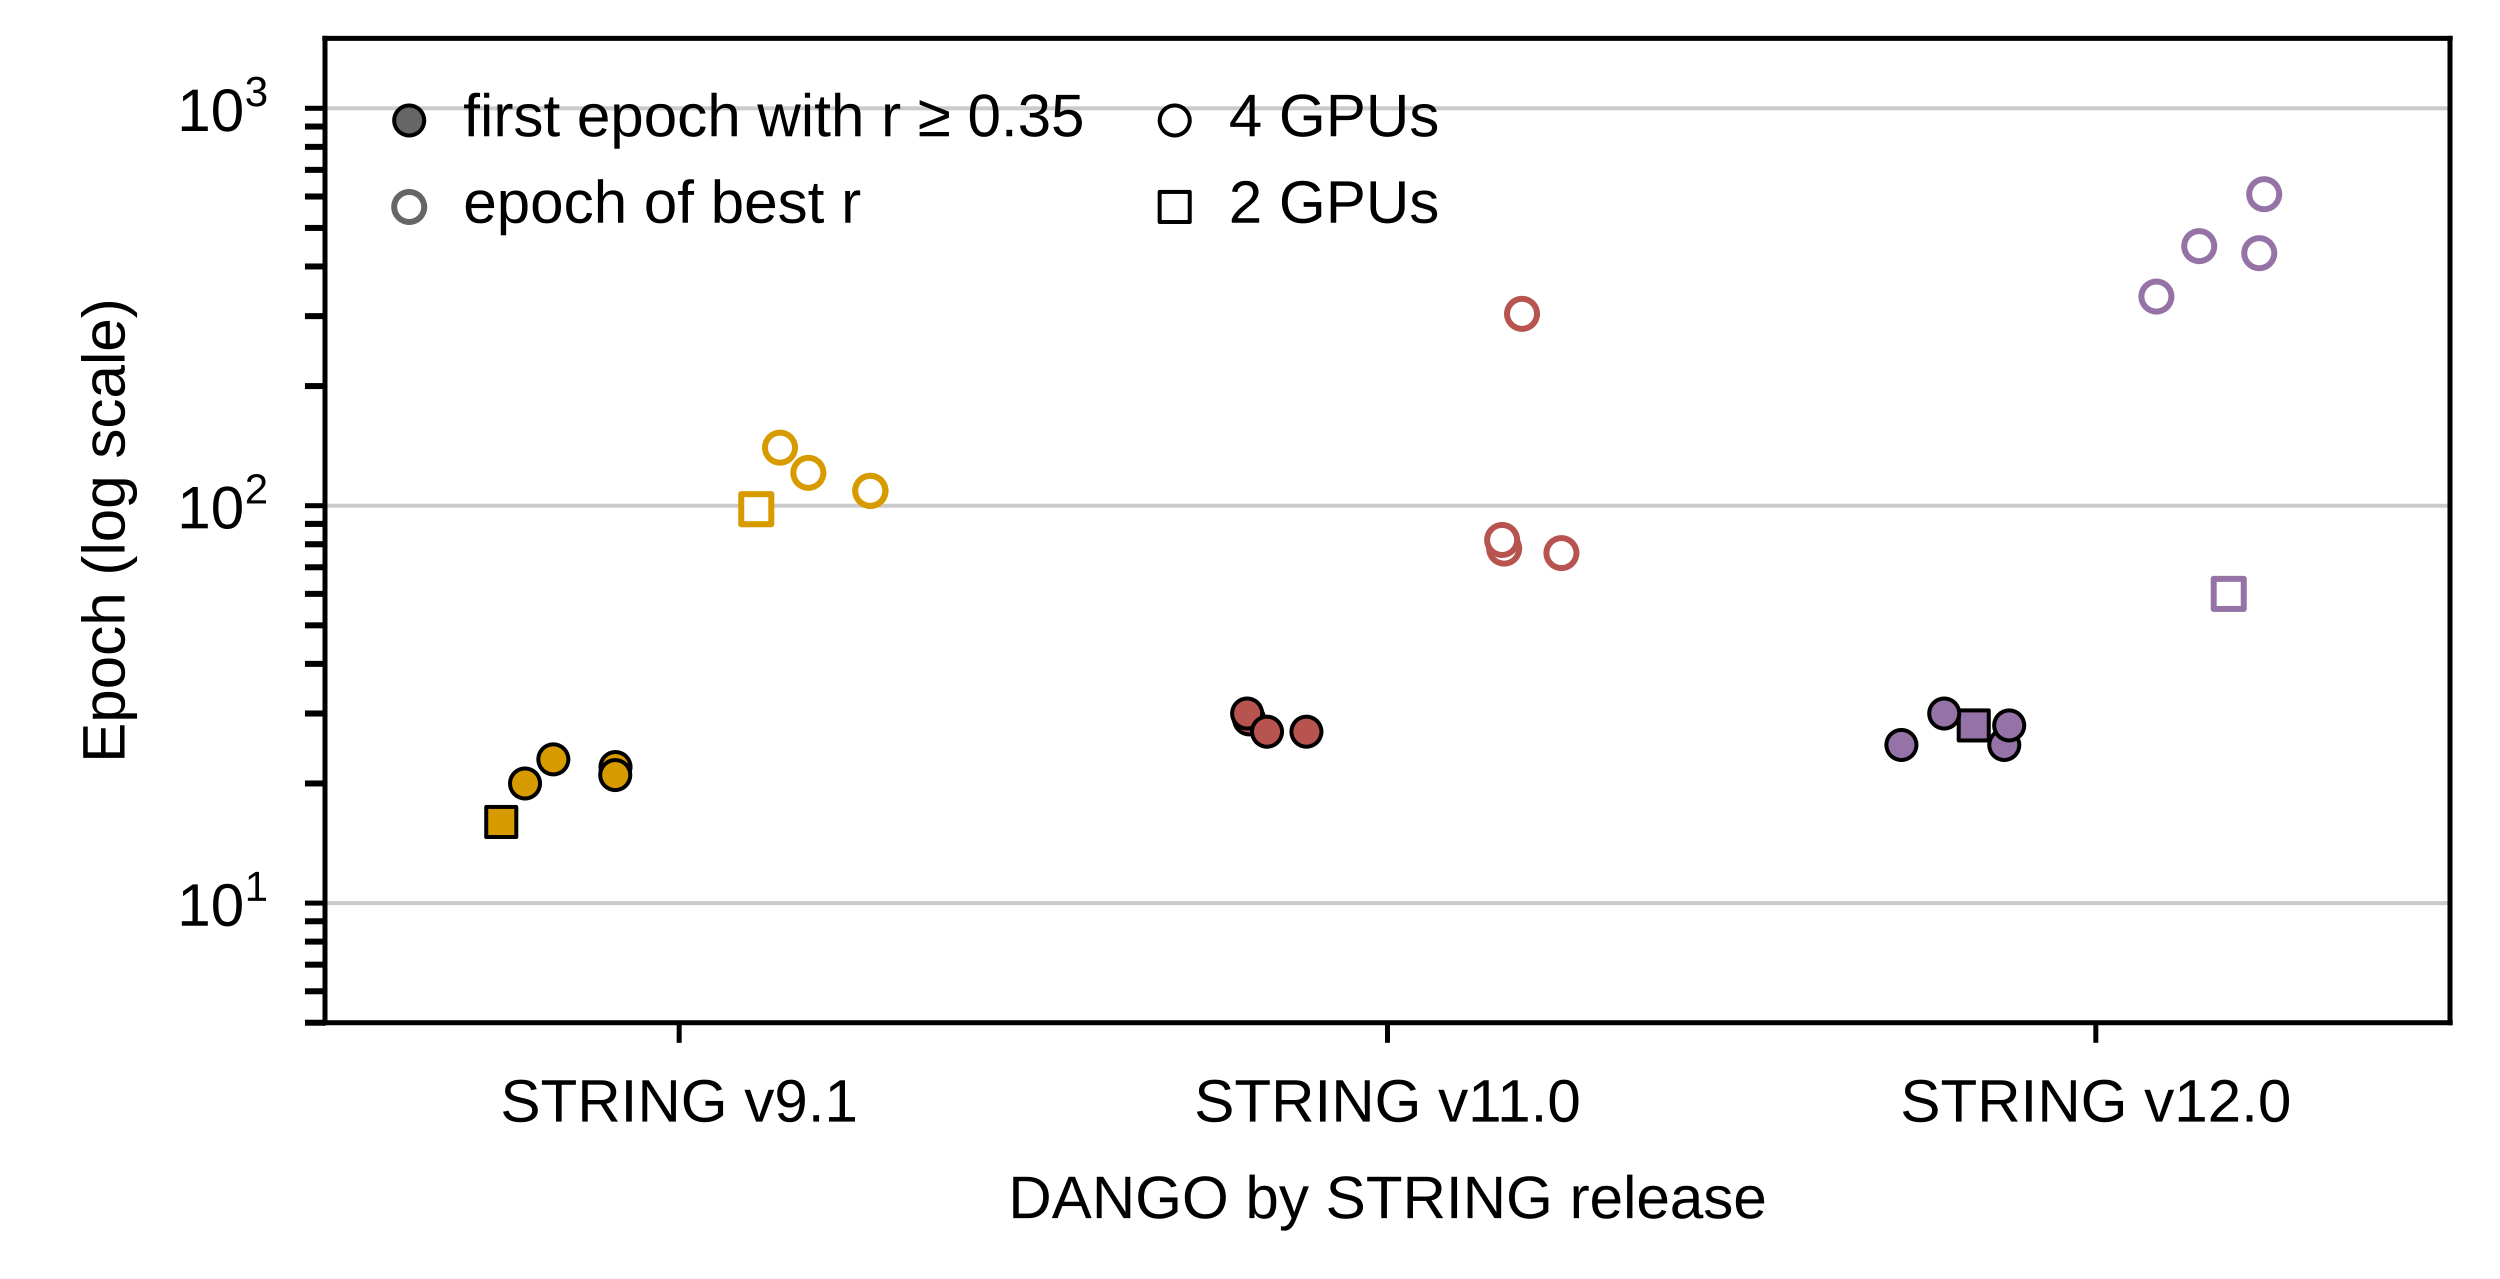
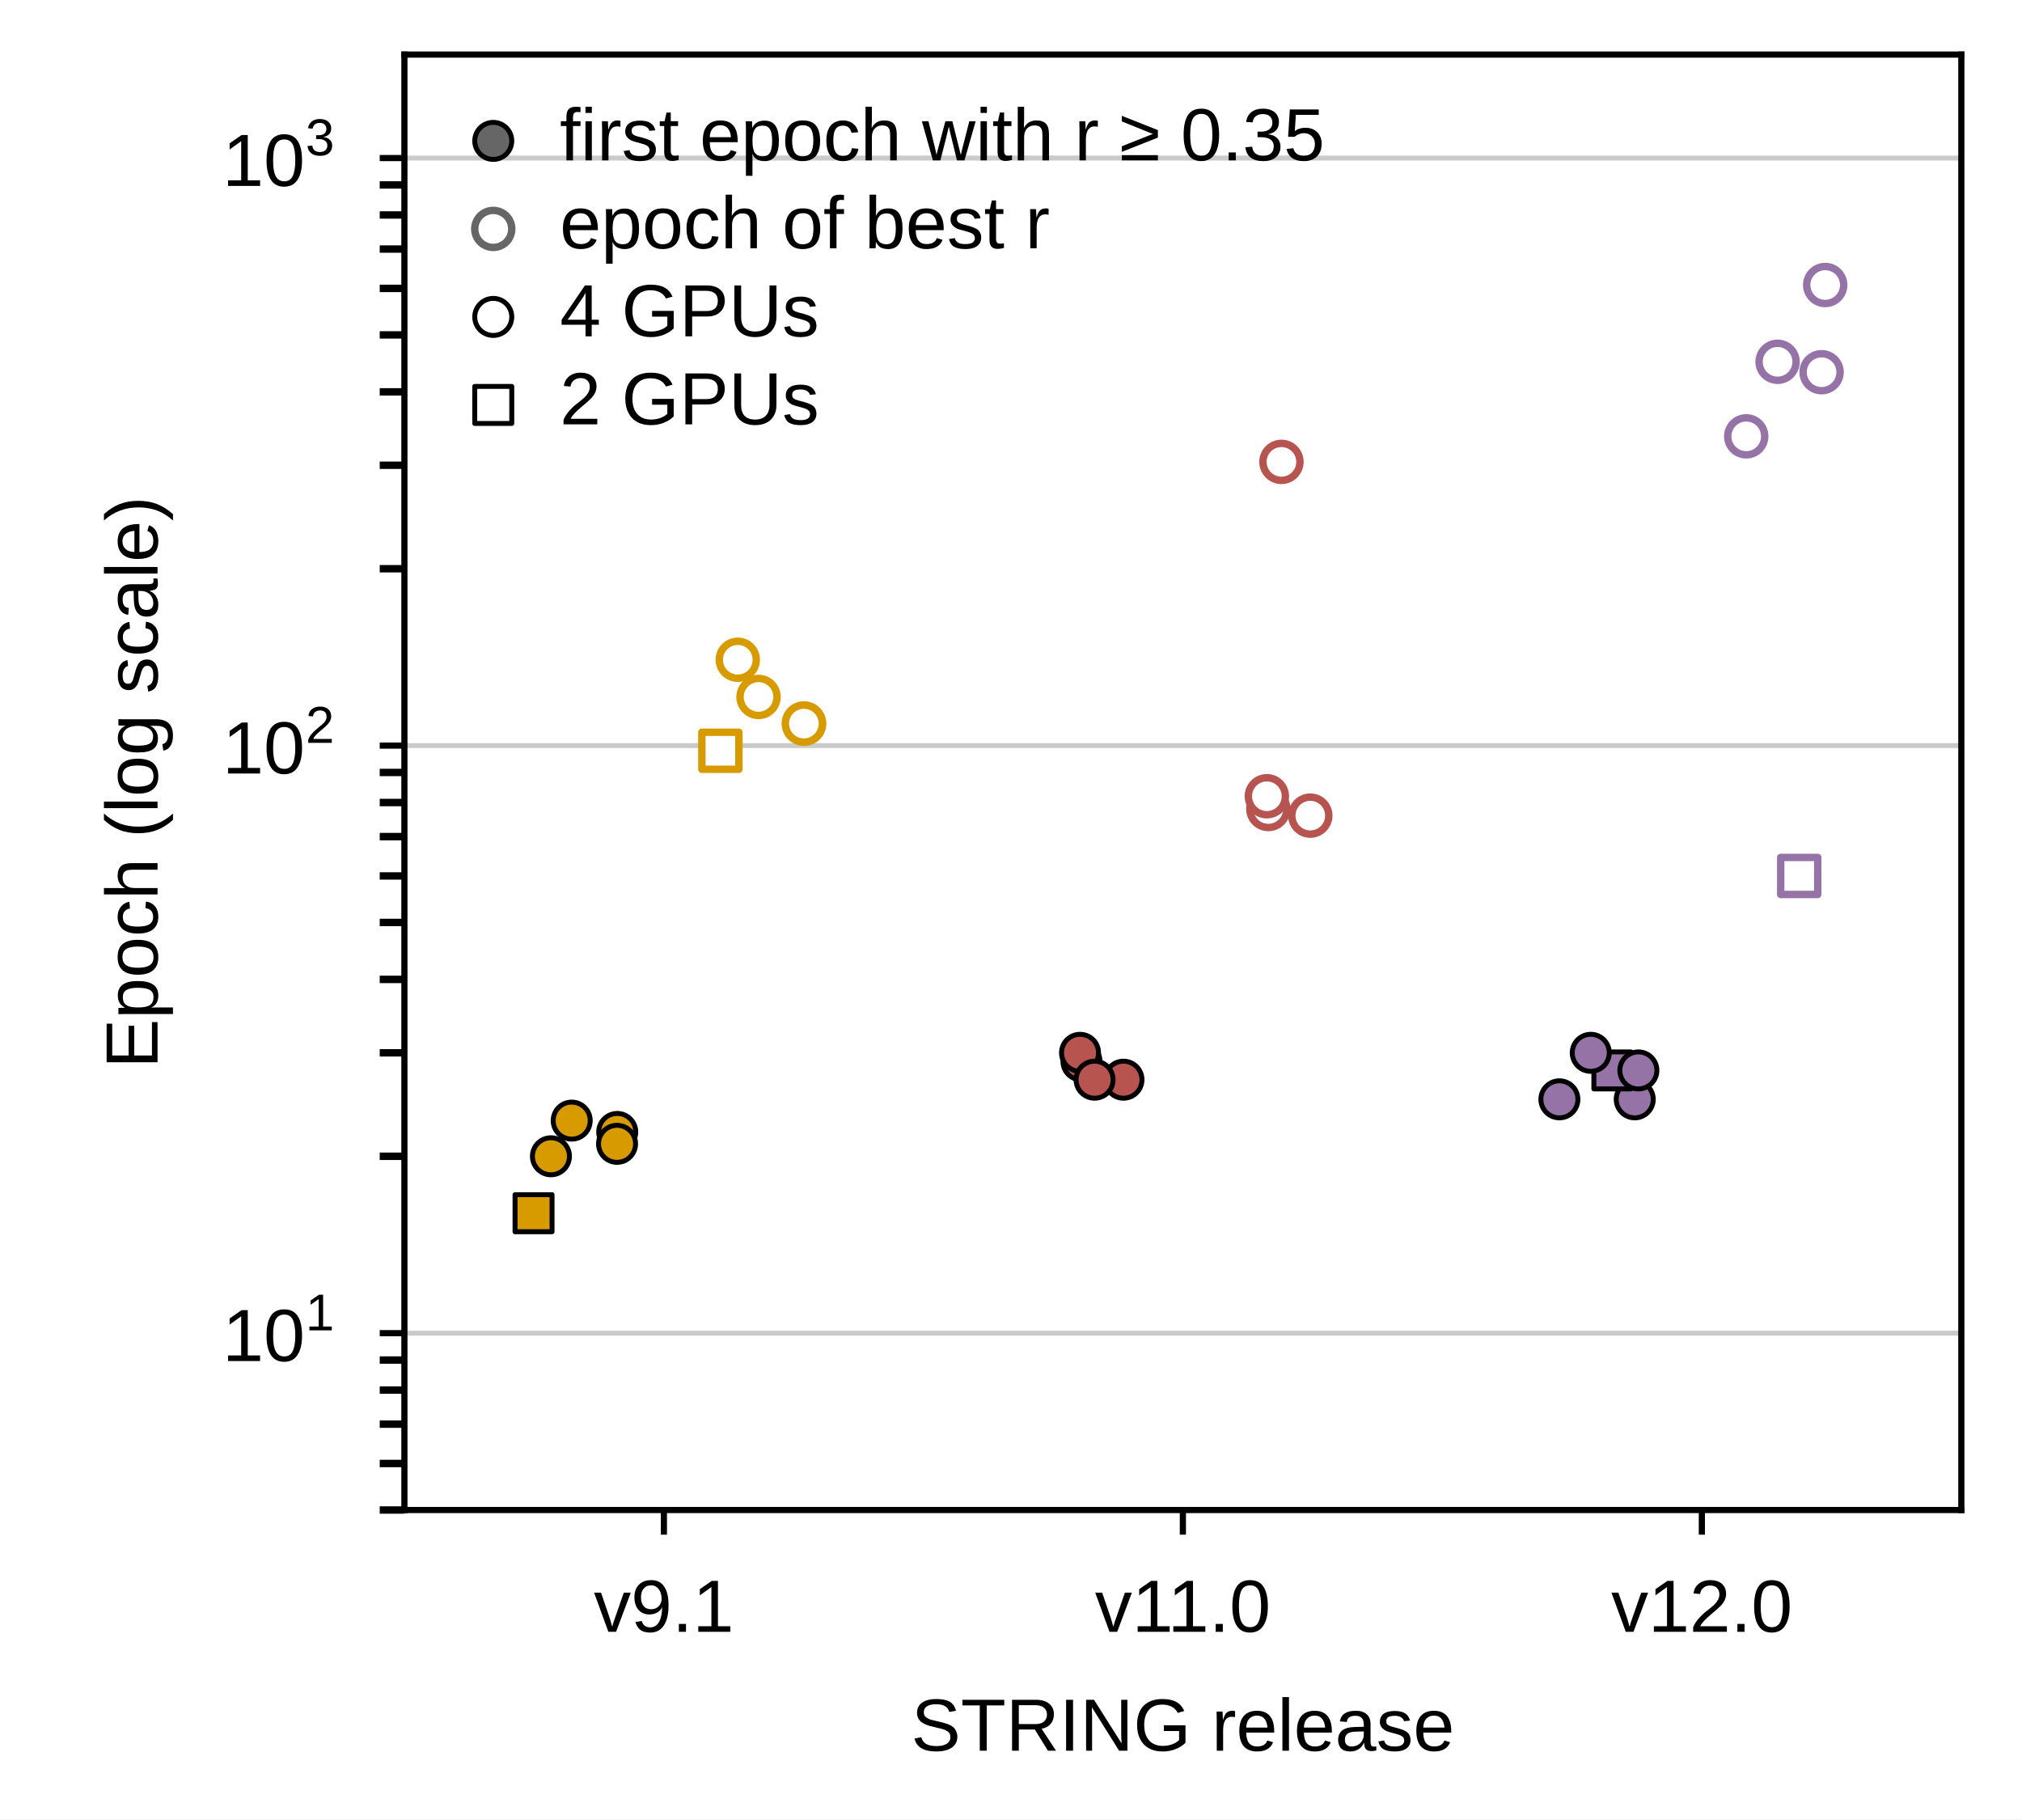
- <svg xmlns="http://www.w3.org/2000/svg" xmlns:xlink="http://www.w3.org/1999/xlink" width="346.457" height="177.165" viewBox="0 0 346.457 177.165" version="1.1">
+ <svg xmlns="http://www.w3.org/2000/svg" xmlns:xlink="http://www.w3.org/1999/xlink" width="227.559" height="204.724" viewBox="0 0 227.559 204.724" version="1.1">
  <g transform="scale(1.388889)">
    <defs>
      <style type="text/css">*{stroke-linejoin: round; stroke-linecap: butt}</style>
    </defs>
    <g id="figure_1">
      <g id="patch_1">
-         <path d="M 0 127.559  L 249.449 127.559  L 249.449 0  L 0 0  z " style="fill: #ffffff" />
+         <path d="M 0 147.402  L 163.843 147.402  L 163.843 0  L 0 0  z " style="fill: #ffffff" />
      </g>
      <g id="axes_1">
        <g id="patch_2">
-           <path d="M 32.428 102.047  L 244.46 102.047  L 244.46 3.827  L 32.428 3.827  z " style="fill: #ffffff" />
+           <path d="M 32.769 122.343  L 158.927 122.343  L 158.927 4.422  L 32.769 4.422  z " style="fill: #ffffff" />
        </g>
        <g id="matplotlib.axis_1">
          <g id="xtick_1">
            <g id="line2d_1">
              <defs>
                <path id="m4112ef853a" d="M 0 0  L 0 2  " style="stroke: #000000; stroke-width: 0.5" />
              </defs>
              <g>
-                 <use xlink:href="#m4112ef853a" x="67.767" y="102.047" style="stroke: #000000; stroke-width: 0.5" />
+                 <use xlink:href="#m4112ef853a" x="53.795" y="122.343" style="stroke: #000000; stroke-width: 0.5" />
              </g>
            </g>
            <g id="text_1">
-               <text style="font-size: 6px; font-family: 'Arial', 'Helvetica', 'DejaVu Sans', sans-serif; text-anchor: middle" x="67.767" y="111.915" transform="rotate(-0 67.76693 111.9154)">STRING v9.1</text>
+               <text style="font-size: 6px; font-family: 'Arial', 'Helvetica', 'DejaVu Sans', sans-serif; text-anchor: middle" x="53.795" y="132.211" transform="rotate(-0 53.79496 132.2115)">v9.1</text>
            </g>
          </g>
          <g id="xtick_2">
            <g id="line2d_2">
              <g>
-                 <use xlink:href="#m4112ef853a" x="138.444" y="102.047" style="stroke: #000000; stroke-width: 0.5" />
+                 <use xlink:href="#m4112ef853a" x="95.848" y="122.343" style="stroke: #000000; stroke-width: 0.5" />
              </g>
            </g>
            <g id="text_2">
-               <text style="font-size: 6px; font-family: 'Arial', 'Helvetica', 'DejaVu Sans', sans-serif; text-anchor: middle" x="138.444" y="111.915" transform="rotate(-0 138.4441 111.9154)">STRING v11.0</text>
+               <text style="font-size: 6px; font-family: 'Arial', 'Helvetica', 'DejaVu Sans', sans-serif; text-anchor: middle" x="95.848" y="132.211" transform="rotate(-0 95.84787 132.2115)">v11.0</text>
            </g>
          </g>
          <g id="xtick_3">
            <g id="line2d_3">
              <g>
-                 <use xlink:href="#m4112ef853a" x="209.121" y="102.047" style="stroke: #000000; stroke-width: 0.5" />
+                 <use xlink:href="#m4112ef853a" x="137.901" y="122.343" style="stroke: #000000; stroke-width: 0.5" />
              </g>
            </g>
            <g id="text_3">
-               <text style="font-size: 6px; font-family: 'Arial', 'Helvetica', 'DejaVu Sans', sans-serif; text-anchor: middle" x="209.121" y="111.915" transform="rotate(-0 209.1213 111.9154)">STRING v12.0</text>
+               <text style="font-size: 6px; font-family: 'Arial', 'Helvetica', 'DejaVu Sans', sans-serif; text-anchor: middle" x="137.901" y="132.211" transform="rotate(-0 137.9008 132.2115)">v12.0</text>
            </g>
          </g>
          <g id="text_4">
-             <text style="font-size: 6px; font-family: 'Arial', 'Helvetica', 'DejaVu Sans', sans-serif; text-anchor: middle" x="138.444" y="121.55" transform="rotate(-0 138.4441 121.5497)">DANGO by STRING release</text>
+             <text style="font-size: 6px; font-family: 'Arial', 'Helvetica', 'DejaVu Sans', sans-serif; text-anchor: middle" x="95.848" y="141.842" transform="rotate(-0 95.84787 141.8423)">STRING release</text>
          </g>
        </g>
        <g id="matplotlib.axis_2">
          <g id="ytick_1">
            <g id="line2d_4">
-               <path d="M 32.428 90.111  L 244.46 90.111  " clip-path="url(#pe0b49bb8e6)" style="fill: none; stroke: #cacaca; stroke-width: 0.4; stroke-linecap: square" />
+               <path d="M 32.769 108.013  L 158.927 108.013  " clip-path="url(#pdb9ad3419f)" style="fill: none; stroke: #cacaca; stroke-width: 0.4; stroke-linecap: square" />
            </g>
            <g id="line2d_5">
              <defs>
                <path id="m332f063fb7" d="M 0 0  L -2 0  " style="stroke: #000000; stroke-width: 0.5" />
              </defs>
              <g>
-                 <use xlink:href="#m332f063fb7" x="32.428" y="90.111" style="stroke: #000000; stroke-width: 0.5" />
+                 <use xlink:href="#m332f063fb7" x="32.769" y="108.013" style="stroke: #000000; stroke-width: 0.5" />
              </g>
            </g>
            <g id="text_5">
-               <g transform="translate(17.68835 92.87109)">
+               <g transform="translate(18.0285 110.773)">
                <text>
                  <tspan x="0" y="-0.503" style="font-size: 6px; font-family: 'Arial'">1</tspan>
                  <tspan x="3.337" y="-0.503" style="font-size: 6px; font-family: 'Arial'">0</tspan>
                  <tspan x="6.731" y="-2.981" style="font-size: 4.2px; font-family: 'Arial'">1</tspan>
                </text>
              </g>
            </g>
          </g>
          <g id="ytick_2">
            <g id="line2d_6">
-               <path d="M 32.428 50.46  L 244.46 50.46  " clip-path="url(#pe0b49bb8e6)" style="fill: none; stroke: #cacaca; stroke-width: 0.4; stroke-linecap: square" />
+               <path d="M 32.769 60.409  L 158.927 60.409  " clip-path="url(#pdb9ad3419f)" style="fill: none; stroke: #cacaca; stroke-width: 0.4; stroke-linecap: square" />
            </g>
            <g id="line2d_7">
              <g>
-                 <use xlink:href="#m332f063fb7" x="32.428" y="50.46" style="stroke: #000000; stroke-width: 0.5" />
+                 <use xlink:href="#m332f063fb7" x="32.769" y="60.409" style="stroke: #000000; stroke-width: 0.5" />
              </g>
            </g>
            <g id="text_6">
-               <g transform="translate(17.68835 53.22003)">
+               <g transform="translate(18.0285 63.16888)">
                <text>
                  <tspan x="0" y="-0.503" style="font-size: 6px; font-family: 'Arial'">1</tspan>
                  <tspan x="3.337" y="-0.503" style="font-size: 6px; font-family: 'Arial'">0</tspan>
                  <tspan x="6.731" y="-2.981" style="font-size: 4.2px; font-family: 'Arial'">2</tspan>
                </text>
              </g>
            </g>
          </g>
          <g id="ytick_3">
            <g id="line2d_8">
-               <path d="M 32.428 10.809  L 244.46 10.809  " clip-path="url(#pe0b49bb8e6)" style="fill: none; stroke: #cacaca; stroke-width: 0.4; stroke-linecap: square" />
+               <path d="M 32.769 12.805  L 158.927 12.805  " clip-path="url(#pdb9ad3419f)" style="fill: none; stroke: #cacaca; stroke-width: 0.4; stroke-linecap: square" />
            </g>
            <g id="line2d_9">
              <g>
-                 <use xlink:href="#m332f063fb7" x="32.428" y="10.809" style="stroke: #000000; stroke-width: 0.5" />
+                 <use xlink:href="#m332f063fb7" x="32.769" y="12.805" style="stroke: #000000; stroke-width: 0.5" />
              </g>
            </g>
            <g id="text_7">
-               <g transform="translate(17.68835 13.56898)">
+               <g transform="translate(18.0285 15.56472)">
                <text>
                  <tspan x="0" y="-0.503" style="font-size: 6px; font-family: 'Arial'">1</tspan>
                  <tspan x="3.337" y="-0.503" style="font-size: 6px; font-family: 'Arial'">0</tspan>
                  <tspan x="6.731" y="-2.981" style="font-size: 4.2px; font-family: 'Arial'">3</tspan>
                </text>
              </g>
            </g>
          </g>
          <g id="ytick_4">
            <g id="line2d_10">
              <defs>
                <path id="meac002fd32" d="M 0 0  L -2 0  " style="stroke: #000000; stroke-width: 0.6" />
              </defs>
              <g>
-                 <use xlink:href="#meac002fd32" x="32.428" y="102.047" style="stroke: #000000; stroke-width: 0.6" />
+                 <use xlink:href="#meac002fd32" x="32.769" y="122.343" style="stroke: #000000; stroke-width: 0.6" />
              </g>
            </g>
          </g>
          <g id="ytick_5">
            <g id="line2d_11">
              <g>
-                 <use xlink:href="#meac002fd32" x="32.428" y="98.908" style="stroke: #000000; stroke-width: 0.6" />
+                 <use xlink:href="#meac002fd32" x="32.769" y="118.574" style="stroke: #000000; stroke-width: 0.6" />
              </g>
            </g>
          </g>
          <g id="ytick_6">
            <g id="line2d_12">
              <g>
-                 <use xlink:href="#meac002fd32" x="32.428" y="96.253" style="stroke: #000000; stroke-width: 0.6" />
+                 <use xlink:href="#meac002fd32" x="32.769" y="115.387" style="stroke: #000000; stroke-width: 0.6" />
              </g>
            </g>
          </g>
          <g id="ytick_7">
            <g id="line2d_13">
              <g>
-                 <use xlink:href="#meac002fd32" x="32.428" y="93.954" style="stroke: #000000; stroke-width: 0.6" />
+                 <use xlink:href="#meac002fd32" x="32.769" y="112.626" style="stroke: #000000; stroke-width: 0.6" />
              </g>
            </g>
          </g>
          <g id="ytick_8">
            <g id="line2d_14">
              <g>
-                 <use xlink:href="#meac002fd32" x="32.428" y="91.925" style="stroke: #000000; stroke-width: 0.6" />
+                 <use xlink:href="#meac002fd32" x="32.769" y="110.191" style="stroke: #000000; stroke-width: 0.6" />
              </g>
            </g>
          </g>
          <g id="ytick_9">
            <g id="line2d_15">
              <g>
-                 <use xlink:href="#meac002fd32" x="32.428" y="78.175" style="stroke: #000000; stroke-width: 0.6" />
+                 <use xlink:href="#meac002fd32" x="32.769" y="93.683" style="stroke: #000000; stroke-width: 0.6" />
              </g>
            </g>
          </g>
          <g id="ytick_10">
            <g id="line2d_16">
              <g>
-                 <use xlink:href="#meac002fd32" x="32.428" y="71.193" style="stroke: #000000; stroke-width: 0.6" />
+                 <use xlink:href="#meac002fd32" x="32.769" y="85.3" style="stroke: #000000; stroke-width: 0.6" />
              </g>
            </g>
          </g>
          <g id="ytick_11">
            <g id="line2d_17">
              <g>
-                 <use xlink:href="#meac002fd32" x="32.428" y="66.239" style="stroke: #000000; stroke-width: 0.6" />
+                 <use xlink:href="#meac002fd32" x="32.769" y="79.352" style="stroke: #000000; stroke-width: 0.6" />
              </g>
            </g>
          </g>
          <g id="ytick_12">
            <g id="line2d_18">
              <g>
-                 <use xlink:href="#meac002fd32" x="32.428" y="62.396" style="stroke: #000000; stroke-width: 0.6" />
+                 <use xlink:href="#meac002fd32" x="32.769" y="74.739" style="stroke: #000000; stroke-width: 0.6" />
              </g>
            </g>
          </g>
          <g id="ytick_13">
            <g id="line2d_19">
              <g>
-                 <use xlink:href="#meac002fd32" x="32.428" y="59.257" style="stroke: #000000; stroke-width: 0.6" />
+                 <use xlink:href="#meac002fd32" x="32.769" y="70.97" style="stroke: #000000; stroke-width: 0.6" />
              </g>
            </g>
          </g>
          <g id="ytick_14">
            <g id="line2d_20">
              <g>
-                 <use xlink:href="#meac002fd32" x="32.428" y="56.602" style="stroke: #000000; stroke-width: 0.6" />
+                 <use xlink:href="#meac002fd32" x="32.769" y="67.783" style="stroke: #000000; stroke-width: 0.6" />
              </g>
            </g>
          </g>
          <g id="ytick_15">
            <g id="line2d_21">
              <g>
-                 <use xlink:href="#meac002fd32" x="32.428" y="54.303" style="stroke: #000000; stroke-width: 0.6" />
+                 <use xlink:href="#meac002fd32" x="32.769" y="65.022" style="stroke: #000000; stroke-width: 0.6" />
              </g>
            </g>
          </g>
          <g id="ytick_16">
            <g id="line2d_22">
              <g>
-                 <use xlink:href="#meac002fd32" x="32.428" y="52.274" style="stroke: #000000; stroke-width: 0.6" />
+                 <use xlink:href="#meac002fd32" x="32.769" y="62.587" style="stroke: #000000; stroke-width: 0.6" />
              </g>
            </g>
          </g>
          <g id="ytick_17">
            <g id="line2d_23">
              <g>
-                 <use xlink:href="#meac002fd32" x="32.428" y="38.524" style="stroke: #000000; stroke-width: 0.6" />
+                 <use xlink:href="#meac002fd32" x="32.769" y="46.079" style="stroke: #000000; stroke-width: 0.6" />
              </g>
            </g>
          </g>
          <g id="ytick_18">
            <g id="line2d_24">
              <g>
-                 <use xlink:href="#meac002fd32" x="32.428" y="31.542" style="stroke: #000000; stroke-width: 0.6" />
+                 <use xlink:href="#meac002fd32" x="32.769" y="37.696" style="stroke: #000000; stroke-width: 0.6" />
              </g>
            </g>
          </g>
          <g id="ytick_19">
            <g id="line2d_25">
              <g>
-                 <use xlink:href="#meac002fd32" x="32.428" y="26.588" style="stroke: #000000; stroke-width: 0.6" />
+                 <use xlink:href="#meac002fd32" x="32.769" y="31.748" style="stroke: #000000; stroke-width: 0.6" />
              </g>
            </g>
          </g>
          <g id="ytick_20">
            <g id="line2d_26">
              <g>
-                 <use xlink:href="#meac002fd32" x="32.428" y="22.745" style="stroke: #000000; stroke-width: 0.6" />
+                 <use xlink:href="#meac002fd32" x="32.769" y="27.135" style="stroke: #000000; stroke-width: 0.6" />
              </g>
            </g>
          </g>
          <g id="ytick_21">
            <g id="line2d_27">
              <g>
-                 <use xlink:href="#meac002fd32" x="32.428" y="19.606" style="stroke: #000000; stroke-width: 0.6" />
+                 <use xlink:href="#meac002fd32" x="32.769" y="23.366" style="stroke: #000000; stroke-width: 0.6" />
              </g>
            </g>
          </g>
          <g id="ytick_22">
            <g id="line2d_28">
              <g>
-                 <use xlink:href="#meac002fd32" x="32.428" y="16.951" style="stroke: #000000; stroke-width: 0.6" />
+                 <use xlink:href="#meac002fd32" x="32.769" y="20.179" style="stroke: #000000; stroke-width: 0.6" />
              </g>
            </g>
          </g>
          <g id="ytick_23">
            <g id="line2d_29">
              <g>
-                 <use xlink:href="#meac002fd32" x="32.428" y="14.652" style="stroke: #000000; stroke-width: 0.6" />
+                 <use xlink:href="#meac002fd32" x="32.769" y="17.418" style="stroke: #000000; stroke-width: 0.6" />
              </g>
            </g>
          </g>
          <g id="ytick_24">
            <g id="line2d_30">
              <g>
-                 <use xlink:href="#meac002fd32" x="32.428" y="12.623" style="stroke: #000000; stroke-width: 0.6" />
+                 <use xlink:href="#meac002fd32" x="32.769" y="14.983" style="stroke: #000000; stroke-width: 0.6" />
              </g>
            </g>
          </g>
          <g id="text_8">
-             <text style="font-size: 6px; font-family: 'Arial', 'Helvetica', 'DejaVu Sans', sans-serif; text-anchor: middle" x="12.426" y="52.937" transform="rotate(-90 12.42553 52.93701)">Epoch (log scale)</text>
+             <text style="font-size: 6px; font-family: 'Arial', 'Helvetica', 'DejaVu Sans', sans-serif; text-anchor: middle" x="12.766" y="63.383" transform="rotate(-90 12.76569 63.38268)">Epoch (log scale)</text>
          </g>
        </g>
        <g id="PathCollection_1" />
        <g id="PathCollection_2" />
        <g id="PathCollection_3" />
        <g id="PathCollection_4" />
        <g id="patch_3">
-           <path d="M 32.428 102.047  L 32.428 3.827  " style="fill: none; stroke: #000000; stroke-width: 0.5; stroke-linejoin: miter; stroke-linecap: square" />
+           <path d="M 32.769 122.343  L 32.769 4.422  " style="fill: none; stroke: #000000; stroke-width: 0.5; stroke-linejoin: miter; stroke-linecap: square" />
        </g>
        <g id="patch_4">
-           <path d="M 244.46 102.047  L 244.46 3.827  " style="fill: none; stroke: #000000; stroke-width: 0.5; stroke-linejoin: miter; stroke-linecap: square" />
+           <path d="M 158.927 122.343  L 158.927 4.422  " style="fill: none; stroke: #000000; stroke-width: 0.5; stroke-linejoin: miter; stroke-linecap: square" />
        </g>
        <g id="patch_5">
-           <path d="M 32.428 102.047  L 244.46 102.047  " style="fill: none; stroke: #000000; stroke-width: 0.5; stroke-linejoin: miter; stroke-linecap: square" />
+           <path d="M 32.769 122.343  L 158.927 122.343  " style="fill: none; stroke: #000000; stroke-width: 0.5; stroke-linejoin: miter; stroke-linecap: square" />
        </g>
        <g id="patch_6">
-           <path d="M 32.428 3.827  L 244.46 3.827  " style="fill: none; stroke: #000000; stroke-width: 0.5; stroke-linejoin: miter; stroke-linecap: square" />
+           <path d="M 32.769 4.422  L 158.927 4.422  " style="fill: none; stroke: #000000; stroke-width: 0.5; stroke-linejoin: miter; stroke-linecap: square" />
        </g>
        <g id="PathCollection_5">
          <defs>
            <path id="mb06f3aa29a" d="M 0 1.5  C 0.398 1.5 0.779 1.342 1.061 1.061  C 1.342 0.779 1.5 0.398 1.5 0  C 1.5 -0.398 1.342 -0.779 1.061 -1.061  C 0.779 -1.342 0.398 -1.5 0 -1.5  C -0.398 -1.5 -0.779 -1.342 -1.061 -1.061  C -1.342 -0.779 -1.5 -0.398 -1.5 0  C -1.5 0.398 -1.342 0.779 -1.061 1.061  C -0.779 1.342 -0.398 1.5 0 1.5  z " style="stroke: #000000; stroke-width: 0.4" />
          </defs>
-           <g clip-path="url(#pe0b49bb8e6)">
-             <use xlink:href="#mb06f3aa29a" x="55.212" y="75.768" style="fill: #d79b00; stroke: #000000; stroke-width: 0.4" />
+           <g clip-path="url(#pdb9ad3419f)">
+             <use xlink:href="#mb06f3aa29a" x="46.325" y="90.793" style="fill: #d79b00; stroke: #000000; stroke-width: 0.4" />
          </g>
        </g>
        <g id="PathCollection_6">
          <defs>
            <path id="m36fa5e8ac8" d="M 0 1.5  C 0.398 1.5 0.779 1.342 1.061 1.061  C 1.342 0.779 1.5 0.398 1.5 0  C 1.5 -0.398 1.342 -0.779 1.061 -1.061  C 0.779 -1.342 0.398 -1.5 0 -1.5  C -0.398 -1.5 -0.779 -1.342 -1.061 -1.061  C -1.342 -0.779 -1.5 -0.398 -1.5 0  C -1.5 0.398 -1.342 0.779 -1.061 1.061  C -0.779 1.342 -0.398 1.5 0 1.5  z " style="stroke: #d79b00; stroke-width: 0.6" />
          </defs>
-           <g clip-path="url(#pe0b49bb8e6)">
-             <use xlink:href="#m36fa5e8ac8" x="80.656" y="47.178" style="fill: #ffffff; stroke: #d79b00; stroke-width: 0.6" />
+           <g clip-path="url(#pdb9ad3419f)">
+             <use xlink:href="#m36fa5e8ac8" x="61.464" y="56.468" style="fill: #ffffff; stroke: #d79b00; stroke-width: 0.6" />
          </g>
        </g>
        <g id="PathCollection_7">
-           <g clip-path="url(#pe0b49bb8e6)">
-             <use xlink:href="#mb06f3aa29a" x="61.413" y="76.534" style="fill: #d79b00; stroke: #000000; stroke-width: 0.4" />
+           <g clip-path="url(#pdb9ad3419f)">
+             <use xlink:href="#mb06f3aa29a" x="50.014" y="91.712" style="fill: #d79b00; stroke: #000000; stroke-width: 0.4" />
          </g>
        </g>
        <g id="PathCollection_8">
-           <g clip-path="url(#pe0b49bb8e6)">
-             <use xlink:href="#m36fa5e8ac8" x="86.856" y="48.976" style="fill: #ffffff; stroke: #d79b00; stroke-width: 0.6" />
+           <g clip-path="url(#pdb9ad3419f)">
+             <use xlink:href="#m36fa5e8ac8" x="65.153" y="58.627" style="fill: #ffffff; stroke: #d79b00; stroke-width: 0.6" />
          </g>
        </g>
        <g id="PathCollection_9">
          <defs>
            <path id="mdf2629b542" d="M -1.5 1.5  L 1.5 1.5  L 1.5 -1.5  L -1.5 -1.5  z " style="stroke: #000000; stroke-width: 0.4" />
          </defs>
-           <g clip-path="url(#pe0b49bb8e6)">
-             <use xlink:href="#mdf2629b542" x="50.015" y="82.018" style="fill: #d79b00; stroke: #000000; stroke-width: 0.4" />
+           <g clip-path="url(#pdb9ad3419f)">
+             <use xlink:href="#mdf2629b542" x="43.233" y="98.296" style="fill: #d79b00; stroke: #000000; stroke-width: 0.4" />
          </g>
        </g>
        <g id="PathCollection_10">
          <defs>
            <path id="m8c90adee1c" d="M -1.5 1.5  L 1.5 1.5  L 1.5 -1.5  L -1.5 -1.5  z " style="stroke: #d79b00; stroke-width: 0.6" />
          </defs>
-           <g clip-path="url(#pe0b49bb8e6)">
-             <use xlink:href="#m8c90adee1c" x="75.459" y="50.808" style="fill: #ffffff; stroke: #d79b00; stroke-width: 0.6" />
+           <g clip-path="url(#pdb9ad3419f)">
+             <use xlink:href="#m8c90adee1c" x="58.372" y="60.827" style="fill: #ffffff; stroke: #d79b00; stroke-width: 0.6" />
          </g>
        </g>
        <g id="PathCollection_11">
-           <g clip-path="url(#pe0b49bb8e6)">
-             <use xlink:href="#mb06f3aa29a" x="61.387" y="77.335" style="fill: #d79b00; stroke: #000000; stroke-width: 0.4" />
+           <g clip-path="url(#pdb9ad3419f)">
+             <use xlink:href="#mb06f3aa29a" x="49.999" y="92.674" style="fill: #d79b00; stroke: #000000; stroke-width: 0.4" />
          </g>
        </g>
        <g id="PathCollection_12">
-           <g clip-path="url(#pe0b49bb8e6)">
-             <use xlink:href="#m36fa5e8ac8" x="86.831" y="48.976" style="fill: #ffffff; stroke: #d79b00; stroke-width: 0.6" />
+           <g clip-path="url(#pdb9ad3419f)">
+             <use xlink:href="#m36fa5e8ac8" x="65.138" y="58.627" style="fill: #ffffff; stroke: #d79b00; stroke-width: 0.6" />
          </g>
        </g>
        <g id="PathCollection_13">
-           <g clip-path="url(#pe0b49bb8e6)">
-             <use xlink:href="#mb06f3aa29a" x="52.385" y="78.175" style="fill: #d79b00; stroke: #000000; stroke-width: 0.4" />
+           <g clip-path="url(#pdb9ad3419f)">
+             <use xlink:href="#mb06f3aa29a" x="44.643" y="93.683" style="fill: #d79b00; stroke: #000000; stroke-width: 0.4" />
          </g>
        </g>
        <g id="PathCollection_14">
-           <g clip-path="url(#pe0b49bb8e6)">
-             <use xlink:href="#m36fa5e8ac8" x="77.829" y="44.666" style="fill: #ffffff; stroke: #d79b00; stroke-width: 0.6" />
+           <g clip-path="url(#pdb9ad3419f)">
+             <use xlink:href="#m36fa5e8ac8" x="59.782" y="53.453" style="fill: #ffffff; stroke: #d79b00; stroke-width: 0.6" />
          </g>
        </g>
        <g id="PathCollection_15">
          <defs>
            <path id="mb5a3725e67" d="M 0 1.5  C 0.398 1.5 0.779 1.342 1.061 1.061  C 1.342 0.779 1.5 0.398 1.5 0  C 1.5 -0.398 1.342 -0.779 1.061 -1.061  C 0.779 -1.342 0.398 -1.5 0 -1.5  C -0.398 -1.5 -0.779 -1.342 -1.061 -1.061  C -1.342 -0.779 -1.5 -0.398 -1.5 0  C -1.5 0.398 -1.342 0.779 -1.061 1.061  C -0.779 1.342 -0.398 1.5 0 1.5  z " style="stroke: #000000; stroke-width: 0.4" />
          </defs>
-           <g clip-path="url(#pe0b49bb8e6)">
-             <use xlink:href="#mb5a3725e67" x="124.638" y="71.777" style="fill: #b85450; stroke: #000000; stroke-width: 0.4" />
+           <g clip-path="url(#pdb9ad3419f)">
+             <use xlink:href="#mb5a3725e67" x="87.633" y="86.001" style="fill: #b85450; stroke: #000000; stroke-width: 0.4" />
          </g>
        </g>
        <g id="PathCollection_16">
          <defs>
            <path id="mb3a7ed42dc" d="M 0 1.5  C 0.398 1.5 0.779 1.342 1.061 1.061  C 1.342 0.779 1.5 0.398 1.5 0  C 1.5 -0.398 1.342 -0.779 1.061 -1.061  C 0.779 -1.342 0.398 -1.5 0 -1.5  C -0.398 -1.5 -0.779 -1.342 -1.061 -1.061  C -1.342 -0.779 -1.5 -0.398 -1.5 0  C -1.5 0.398 -1.342 0.779 -1.061 1.061  C -0.779 1.342 -0.398 1.5 0 1.5  z " style="stroke: #b85450; stroke-width: 0.6" />
          </defs>
-           <g clip-path="url(#pe0b49bb8e6)">
-             <use xlink:href="#mb3a7ed42dc" x="150.082" y="54.739" style="fill: #ffffff; stroke: #b85450; stroke-width: 0.6" />
+           <g clip-path="url(#pdb9ad3419f)">
+             <use xlink:href="#mb3a7ed42dc" x="102.773" y="65.546" style="fill: #ffffff; stroke: #b85450; stroke-width: 0.6" />
          </g>
        </g>
        <g id="PathCollection_17">
-           <g clip-path="url(#pe0b49bb8e6)">
-             <use xlink:href="#mb5a3725e67" x="130.354" y="73.007" style="fill: #b85450; stroke: #000000; stroke-width: 0.4" />
+           <g clip-path="url(#pdb9ad3419f)">
+             <use xlink:href="#mb5a3725e67" x="91.035" y="87.478" style="fill: #b85450; stroke: #000000; stroke-width: 0.4" />
          </g>
        </g>
        <g id="PathCollection_18">
-           <g clip-path="url(#pe0b49bb8e6)">
-             <use xlink:href="#mb3a7ed42dc" x="155.798" y="55.186" style="fill: #ffffff; stroke: #b85450; stroke-width: 0.6" />
+           <g clip-path="url(#pdb9ad3419f)">
+             <use xlink:href="#mb3a7ed42dc" x="106.174" y="66.083" style="fill: #ffffff; stroke: #b85450; stroke-width: 0.6" />
          </g>
        </g>
        <g id="PathCollection_19">
-           <g clip-path="url(#pe0b49bb8e6)">
-             <use xlink:href="#mb5a3725e67" x="124.439" y="71.193" style="fill: #b85450; stroke: #000000; stroke-width: 0.4" />
+           <g clip-path="url(#pdb9ad3419f)">
+             <use xlink:href="#mb5a3725e67" x="87.515" y="85.3" style="fill: #b85450; stroke: #000000; stroke-width: 0.4" />
          </g>
        </g>
        <g id="PathCollection_20">
-           <g clip-path="url(#pe0b49bb8e6)">
-             <use xlink:href="#mb3a7ed42dc" x="149.882" y="53.877" style="fill: #ffffff; stroke: #b85450; stroke-width: 0.6" />
+           <g clip-path="url(#pdb9ad3419f)">
+             <use xlink:href="#mb3a7ed42dc" x="102.654" y="64.512" style="fill: #ffffff; stroke: #b85450; stroke-width: 0.6" />
          </g>
        </g>
        <g id="PathCollection_21">
-           <g clip-path="url(#pe0b49bb8e6)">
-             <use xlink:href="#mb5a3725e67" x="126.423" y="73.007" style="fill: #b85450; stroke: #000000; stroke-width: 0.4" />
+           <g clip-path="url(#pdb9ad3419f)">
+             <use xlink:href="#mb5a3725e67" x="88.695" y="87.478" style="fill: #b85450; stroke: #000000; stroke-width: 0.4" />
          </g>
        </g>
        <g id="PathCollection_22">
-           <g clip-path="url(#pe0b49bb8e6)">
-             <use xlink:href="#mb3a7ed42dc" x="151.867" y="31.314" style="fill: #ffffff; stroke: #b85450; stroke-width: 0.6" />
+           <g clip-path="url(#pdb9ad3419f)">
+             <use xlink:href="#mb3a7ed42dc" x="103.835" y="37.422" style="fill: #ffffff; stroke: #b85450; stroke-width: 0.6" />
          </g>
        </g>
        <g id="PathCollection_23">
          <defs>
            <path id="m90c44e1d0c" d="M 0 1.5  C 0.398 1.5 0.779 1.342 1.061 1.061  C 1.342 0.779 1.5 0.398 1.5 0  C 1.5 -0.398 1.342 -0.779 1.061 -1.061  C 0.779 -1.342 0.398 -1.5 0 -1.5  C -0.398 -1.5 -0.779 -1.342 -1.061 -1.061  C -1.342 -0.779 -1.5 -0.398 -1.5 0  C -1.5 0.398 -1.342 0.779 -1.061 1.061  C -0.779 1.342 -0.398 1.5 0 1.5  z " style="stroke: #000000; stroke-width: 0.4" />
          </defs>
-           <g clip-path="url(#pe0b49bb8e6)">
-             <use xlink:href="#m90c44e1d0c" x="189.721" y="74.332" style="fill: #9673a6; stroke: #000000; stroke-width: 0.4" />
+           <g clip-path="url(#pdb9ad3419f)">
+             <use xlink:href="#m90c44e1d0c" x="126.358" y="89.069" style="fill: #9673a6; stroke: #000000; stroke-width: 0.4" />
          </g>
        </g>
        <g id="PathCollection_24">
          <defs>
            <path id="m5c61863ea5" d="M 0 1.5  C 0.398 1.5 0.779 1.342 1.061 1.061  C 1.342 0.779 1.5 0.398 1.5 0  C 1.5 -0.398 1.342 -0.779 1.061 -1.061  C 0.779 -1.342 0.398 -1.5 0 -1.5  C -0.398 -1.5 -0.779 -1.342 -1.061 -1.061  C -1.342 -0.779 -1.5 -0.398 -1.5 0  C -1.5 0.398 -1.342 0.779 -1.061 1.061  C -0.779 1.342 -0.398 1.5 0 1.5  z " style="stroke: #9673a6; stroke-width: 0.6" />
          </defs>
-           <g clip-path="url(#pe0b49bb8e6)">
-             <use xlink:href="#m5c61863ea5" x="215.165" y="29.59" style="fill: #ffffff; stroke: #9673a6; stroke-width: 0.6" />
+           <g clip-path="url(#pdb9ad3419f)">
+             <use xlink:href="#m5c61863ea5" x="141.497" y="35.353" style="fill: #ffffff; stroke: #9673a6; stroke-width: 0.6" />
          </g>
        </g>
        <g id="PathCollection_25">
-           <g clip-path="url(#pe0b49bb8e6)">
-             <use xlink:href="#m90c44e1d0c" x="199.983" y="74.332" style="fill: #9673a6; stroke: #000000; stroke-width: 0.4" />
+           <g clip-path="url(#pdb9ad3419f)">
+             <use xlink:href="#m90c44e1d0c" x="132.463" y="89.069" style="fill: #9673a6; stroke: #000000; stroke-width: 0.4" />
          </g>
        </g>
        <g id="PathCollection_26">
-           <g clip-path="url(#pe0b49bb8e6)">
-             <use xlink:href="#m5c61863ea5" x="225.427" y="25.262" style="fill: #ffffff; stroke: #9673a6; stroke-width: 0.6" />
+           <g clip-path="url(#pdb9ad3419f)">
+             <use xlink:href="#m5c61863ea5" x="147.603" y="30.157" style="fill: #ffffff; stroke: #9673a6; stroke-width: 0.6" />
          </g>
        </g>
        <g id="PathCollection_27">
          <defs>
            <path id="mf1479c97d3" d="M -1.5 1.5  L 1.5 1.5  L 1.5 -1.5  L -1.5 -1.5  z " style="stroke: #000000; stroke-width: 0.4" />
          </defs>
-           <g clip-path="url(#pe0b49bb8e6)">
-             <use xlink:href="#mf1479c97d3" x="196.939" y="72.381" style="fill: #9673a6; stroke: #000000; stroke-width: 0.4" />
+           <g clip-path="url(#pdb9ad3419f)">
+             <use xlink:href="#mf1479c97d3" x="130.652" y="86.726" style="fill: #9673a6; stroke: #000000; stroke-width: 0.4" />
          </g>
        </g>
        <g id="PathCollection_28">
          <defs>
            <path id="mf0287a2c27" d="M -1.5 1.5  L 1.5 1.5  L 1.5 -1.5  L -1.5 -1.5  z " style="stroke: #9673a6; stroke-width: 0.6" />
          </defs>
-           <g clip-path="url(#pe0b49bb8e6)">
-             <use xlink:href="#mf0287a2c27" x="222.382" y="59.257" style="fill: #ffffff; stroke: #9673a6; stroke-width: 0.6" />
+           <g clip-path="url(#pdb9ad3419f)">
+             <use xlink:href="#mf0287a2c27" x="145.791" y="70.97" style="fill: #ffffff; stroke: #9673a6; stroke-width: 0.6" />
          </g>
        </g>
        <g id="PathCollection_29">
-           <g clip-path="url(#pe0b49bb8e6)">
-             <use xlink:href="#m90c44e1d0c" x="193.993" y="71.193" style="fill: #9673a6; stroke: #000000; stroke-width: 0.4" />
+           <g clip-path="url(#pdb9ad3419f)">
+             <use xlink:href="#m90c44e1d0c" x="128.899" y="85.3" style="fill: #9673a6; stroke: #000000; stroke-width: 0.4" />
          </g>
        </g>
        <g id="PathCollection_30">
-           <g clip-path="url(#pe0b49bb8e6)">
-             <use xlink:href="#m5c61863ea5" x="219.436" y="24.559" style="fill: #ffffff; stroke: #9673a6; stroke-width: 0.6" />
+           <g clip-path="url(#pdb9ad3419f)">
+             <use xlink:href="#m5c61863ea5" x="144.038" y="29.313" style="fill: #ffffff; stroke: #9673a6; stroke-width: 0.6" />
          </g>
        </g>
        <g id="PathCollection_31">
-           <g clip-path="url(#pe0b49bb8e6)">
-             <use xlink:href="#m90c44e1d0c" x="200.476" y="72.381" style="fill: #9673a6; stroke: #000000; stroke-width: 0.4" />
+           <g clip-path="url(#pdb9ad3419f)">
+             <use xlink:href="#m90c44e1d0c" x="132.757" y="86.726" style="fill: #9673a6; stroke: #000000; stroke-width: 0.4" />
          </g>
        </g>
        <g id="PathCollection_32">
-           <g clip-path="url(#pe0b49bb8e6)">
-             <use xlink:href="#m5c61863ea5" x="225.92" y="19.377" style="fill: #ffffff; stroke: #9673a6; stroke-width: 0.6" />
+           <g clip-path="url(#pdb9ad3419f)">
+             <use xlink:href="#m5c61863ea5" x="147.896" y="23.092" style="fill: #ffffff; stroke: #9673a6; stroke-width: 0.6" />
          </g>
        </g>
        <g id="legend_1">
          <g id="PathCollection_33">
            <defs>
              <path id="m3f1bb702af" d="M 0 1.5  C 0.398 1.5 0.779 1.342 1.061 1.061  C 1.342 0.779 1.5 0.398 1.5 0  C 1.5 -0.398 1.342 -0.779 1.061 -1.061  C 0.779 -1.342 0.398 -1.5 0 -1.5  C -0.398 -1.5 -0.779 -1.342 -1.061 -1.061  C -1.342 -0.779 -1.5 -0.398 -1.5 0  C -1.5 0.398 -1.342 0.779 -1.061 1.061  C -0.779 1.342 -0.398 1.5 0 1.5  z " style="stroke: #000000; stroke-width: 0.4" />
            </defs>
            <g>
-               <use xlink:href="#m3f1bb702af" x="40.828" y="12.02" style="fill: #666666; stroke: #000000; stroke-width: 0.4" />
+               <use xlink:href="#m3f1bb702af" x="39.969" y="11.415" style="fill: #666666; stroke: #000000; stroke-width: 0.4" />
            </g>
          </g>
          <g id="text_9">
-             <text style="font-size: 6px; font-family: 'Arial', 'Helvetica', 'DejaVu Sans', sans-serif; text-anchor: start" x="46.228" y="13.595" transform="rotate(-0 46.22835 13.59494)">first epoch with r ≥ 0.35</text>
+             <text style="font-size: 6px; font-family: 'Arial', 'Helvetica', 'DejaVu Sans', sans-serif; text-anchor: start" x="45.369" y="12.99" transform="rotate(-0 45.3685 12.99021)">first epoch with r ≥ 0.35</text>
          </g>
          <g id="PathCollection_34">
            <defs>
              <path id="m216813f7e9" d="M 0 1.5  C 0.398 1.5 0.779 1.342 1.061 1.061  C 1.342 0.779 1.5 0.398 1.5 0  C 1.5 -0.398 1.342 -0.779 1.061 -1.061  C 0.779 -1.342 0.398 -1.5 0 -1.5  C -0.398 -1.5 -0.779 -1.342 -1.061 -1.061  C -1.342 -0.779 -1.5 -0.398 -1.5 0  C -1.5 0.398 -1.342 0.779 -1.061 1.061  C -0.779 1.342 -0.398 1.5 0 1.5  z " style="stroke: #666666; stroke-width: 0.6" />
            </defs>
            <g>
-               <use xlink:href="#m216813f7e9" x="40.828" y="20.651" style="fill: #ffffff; stroke: #666666; stroke-width: 0.6" />
+               <use xlink:href="#m216813f7e9" x="39.969" y="18.546" style="fill: #ffffff; stroke: #666666; stroke-width: 0.6" />
            </g>
          </g>
          <g id="text_10">
-             <text style="font-size: 6px; font-family: 'Arial', 'Helvetica', 'DejaVu Sans', sans-serif; text-anchor: start" x="46.228" y="22.226" transform="rotate(-0 46.22835 22.2258)">epoch of best r</text>
+             <text style="font-size: 6px; font-family: 'Arial', 'Helvetica', 'DejaVu Sans', sans-serif; text-anchor: start" x="45.369" y="20.121" transform="rotate(-0 45.3685 20.12107)">epoch of best r</text>
          </g>
          <g id="PathCollection_35">
            <defs>
              <path id="mb4fc79f23d" d="M 0 1.5  C 0.398 1.5 0.779 1.342 1.061 1.061  C 1.342 0.779 1.5 0.398 1.5 0  C 1.5 -0.398 1.342 -0.779 1.061 -1.061  C 0.779 -1.342 0.398 -1.5 0 -1.5  C -0.398 -1.5 -0.779 -1.342 -1.061 -1.061  C -1.342 -0.779 -1.5 -0.398 -1.5 0  C -1.5 0.398 -1.342 0.779 -1.061 1.061  C -0.779 1.342 -0.398 1.5 0 1.5  z " style="stroke: #000000; stroke-width: 0.4" />
            </defs>
            <g>
-               <use xlink:href="#mb4fc79f23d" x="117.211" y="12.02" style="fill: #ffffff; stroke: #000000; stroke-width: 0.4" />
+               <use xlink:href="#mb4fc79f23d" x="39.969" y="25.677" style="fill: #ffffff; stroke: #000000; stroke-width: 0.4" />
            </g>
          </g>
          <g id="text_11">
-             <text style="font-size: 6px; font-family: 'Arial', 'Helvetica', 'DejaVu Sans', sans-serif; text-anchor: start" x="122.611" y="13.595" transform="rotate(-0 122.6112 13.59494)">4 GPUs</text>
+             <text style="font-size: 6px; font-family: 'Arial', 'Helvetica', 'DejaVu Sans', sans-serif; text-anchor: start" x="45.369" y="27.252" transform="rotate(-0 45.3685 27.25193)">4 GPUs</text>
          </g>
          <g id="PathCollection_36">
            <defs>
              <path id="ma6e0e8b738" d="M -1.5 1.5  L 1.5 1.5  L 1.5 -1.5  L -1.5 -1.5  z " style="stroke: #000000; stroke-width: 0.4" />
            </defs>
            <g>
-               <use xlink:href="#ma6e0e8b738" x="117.211" y="20.651" style="fill: #ffffff; stroke: #000000; stroke-width: 0.4" />
+               <use xlink:href="#ma6e0e8b738" x="39.969" y="32.808" style="fill: #ffffff; stroke: #000000; stroke-width: 0.4" />
            </g>
          </g>
          <g id="text_12">
-             <text style="font-size: 6px; font-family: 'Arial', 'Helvetica', 'DejaVu Sans', sans-serif; text-anchor: start" x="122.611" y="22.226" transform="rotate(-0 122.6112 22.2258)">2 GPUs</text>
+             <text style="font-size: 6px; font-family: 'Arial', 'Helvetica', 'DejaVu Sans', sans-serif; text-anchor: start" x="45.369" y="34.383" transform="rotate(-0 45.3685 34.38279)">2 GPUs</text>
          </g>
        </g>
      </g>
    </g>
    <defs>
-       <clipPath id="pe0b49bb8e6">
-         <rect x="32.428" y="3.827" width="212.031" height="98.22" />
+       <clipPath id="pdb9ad3419f">
+         <rect x="32.769" y="4.422" width="126.159" height="117.921" />
      </clipPath>
    </defs>
  </g>
</svg>
